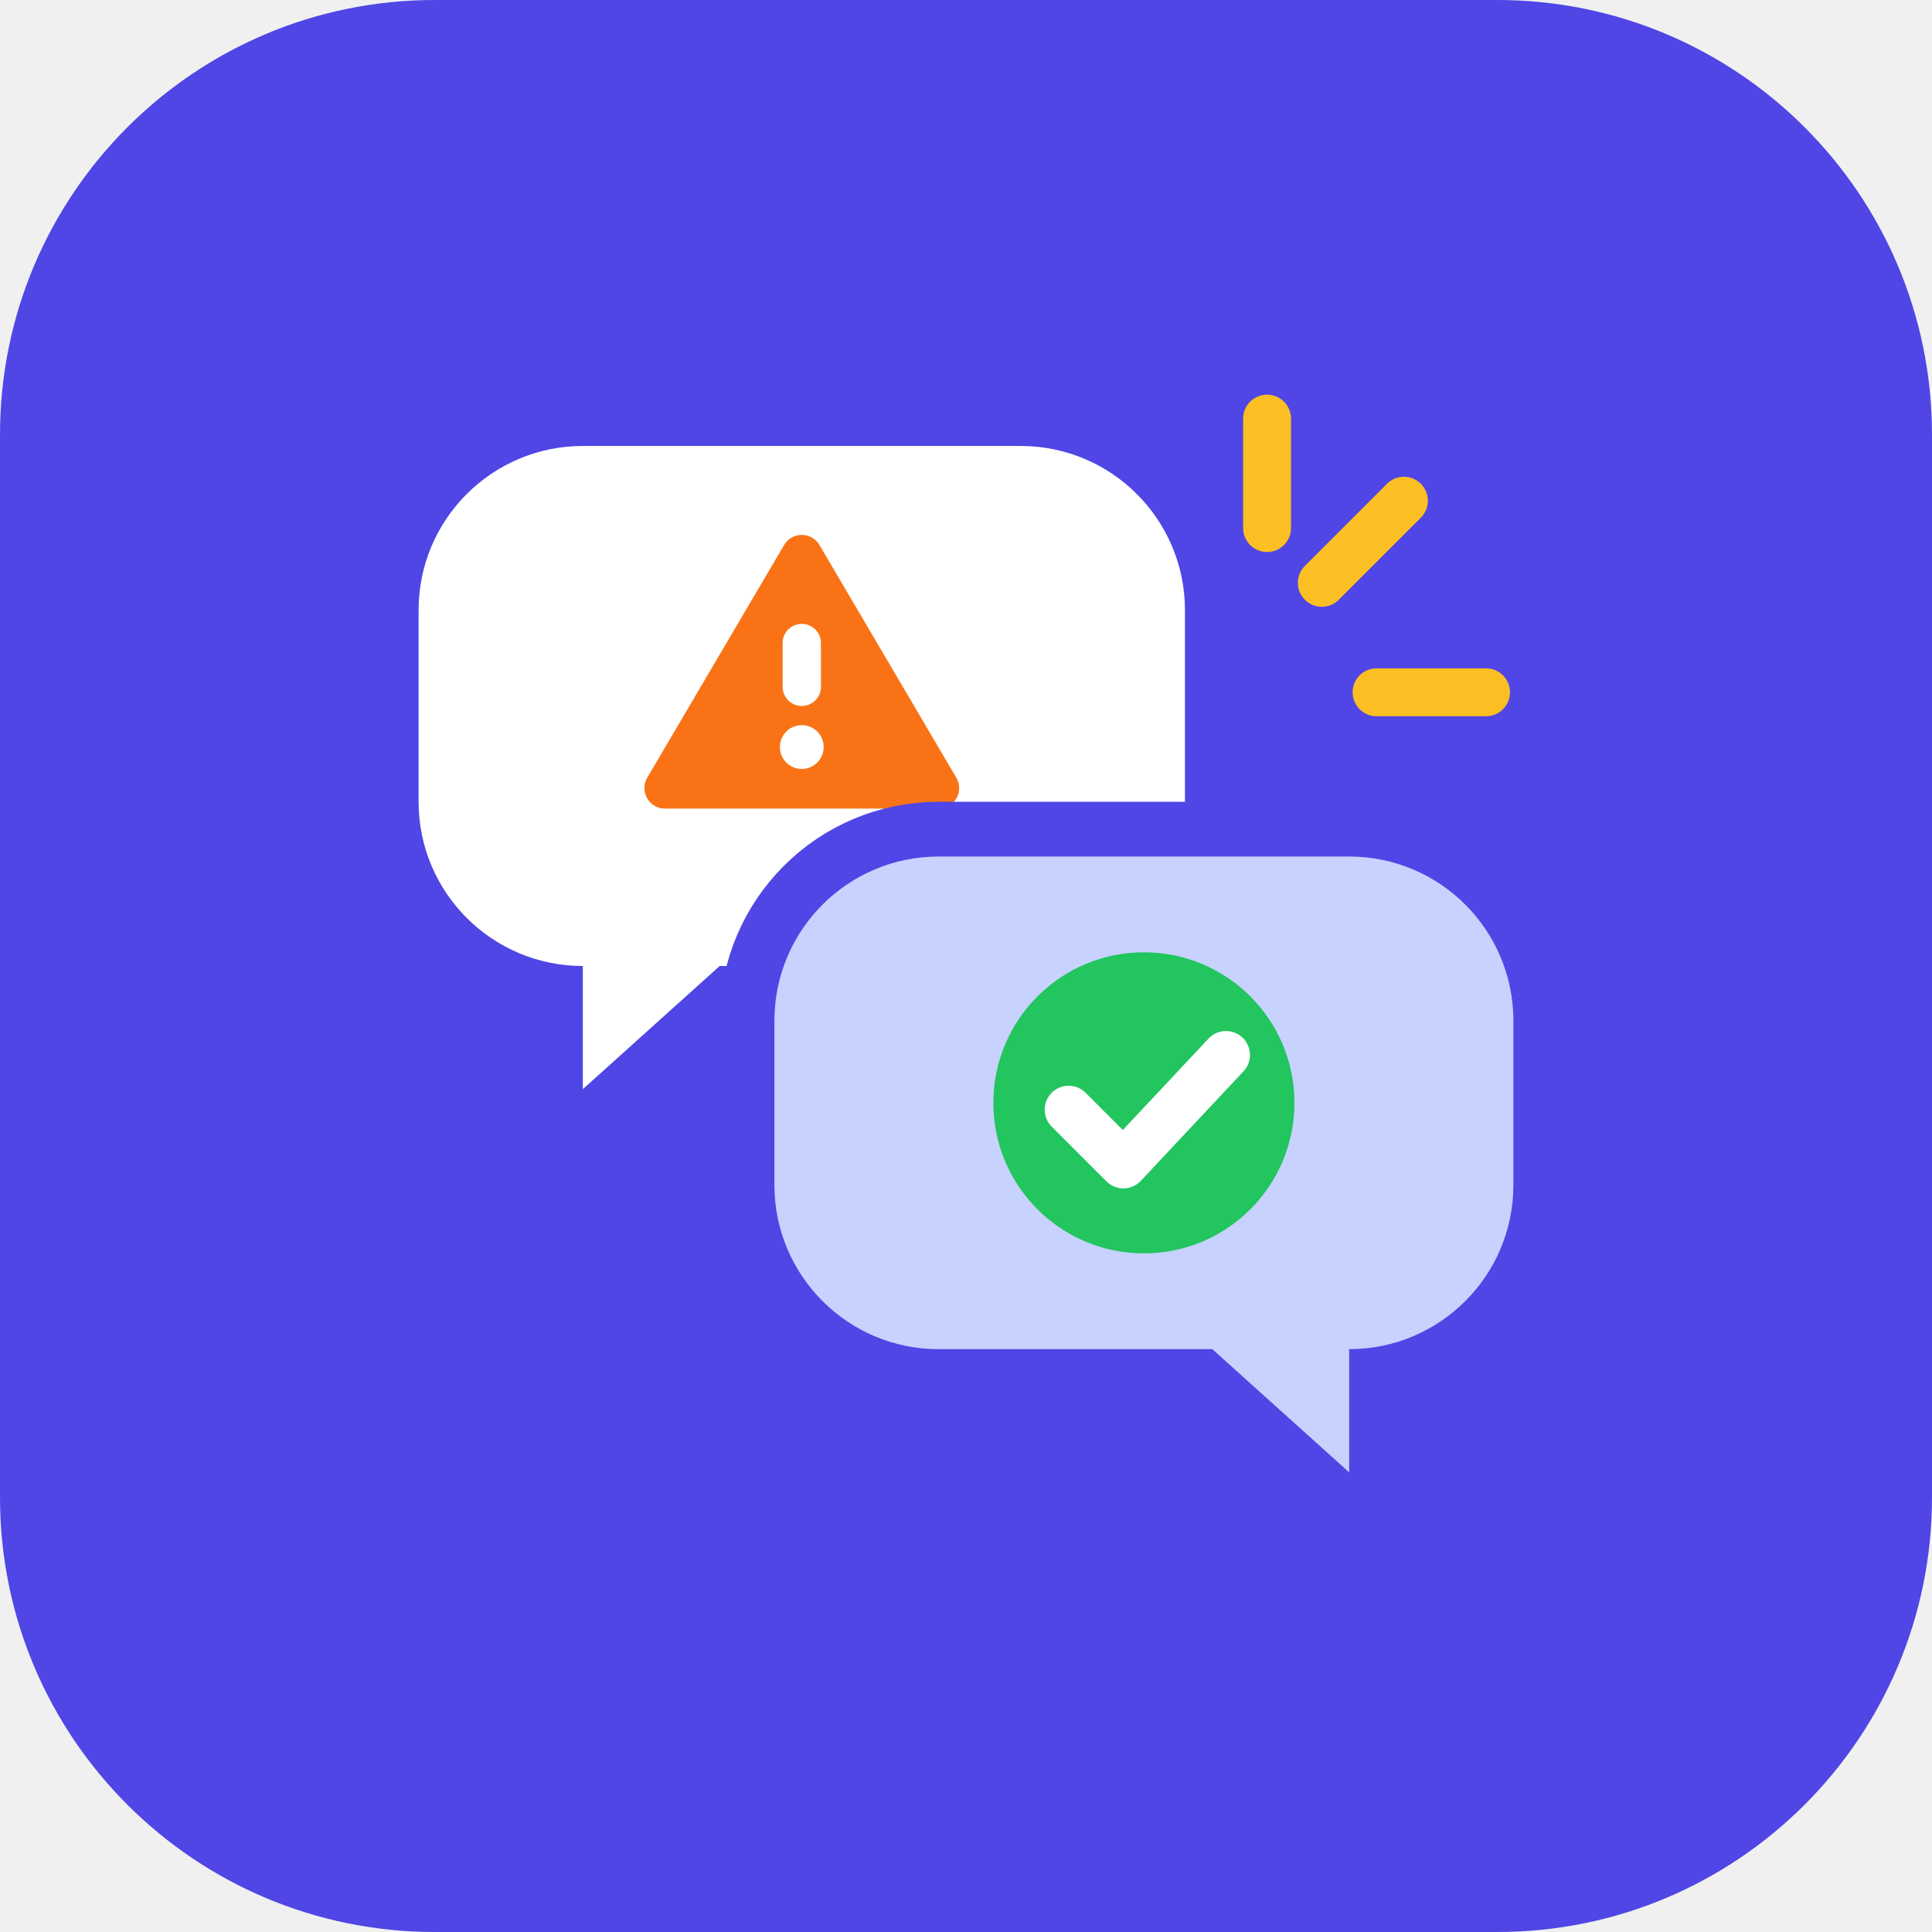
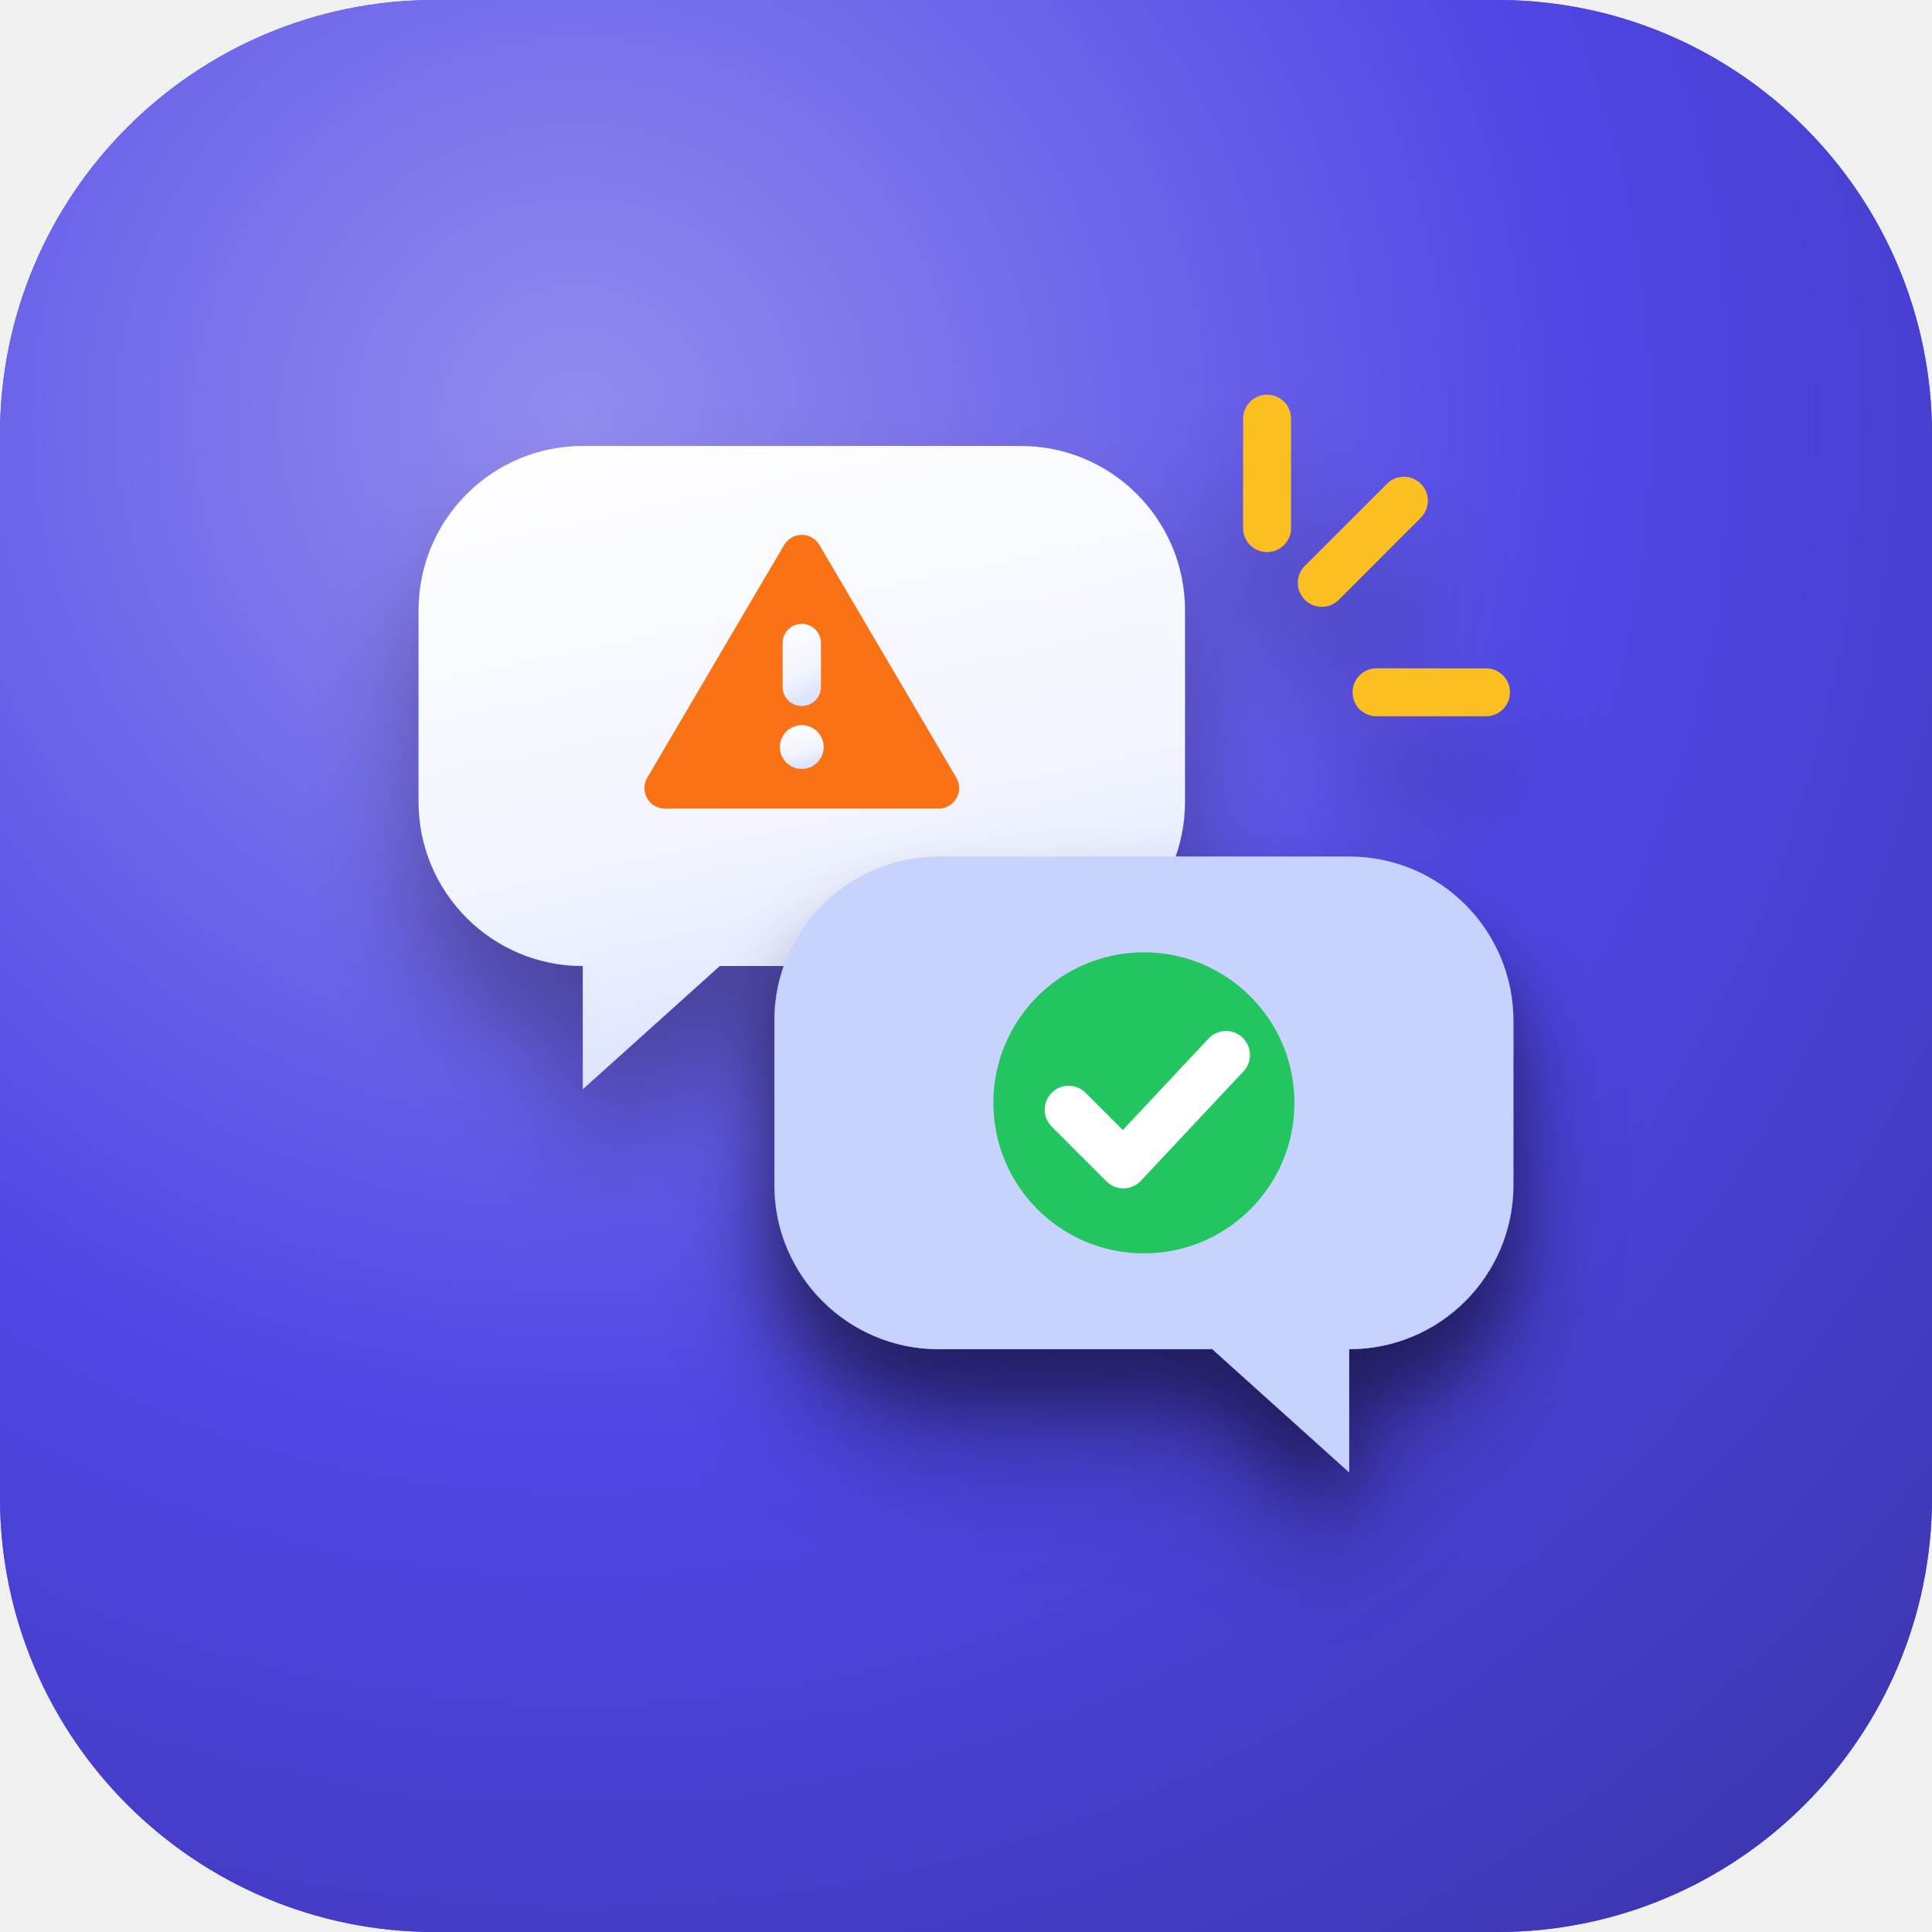
<svg xmlns="http://www.w3.org/2000/svg" viewBox="0 0 120 120">
+   <defs>
+     <radialGradient id="libradeskF" cx="30%" cy="22%" r="95%">
+       <stop offset="0" stop-color="#928cef" />
+       <stop offset=".55" stop-color="#4f46e5" />
+       <stop offset="1" stop-color="#3e37b3" />
+     </radialGradient>
+     <linearGradient id="libradeskB" x1="0" y1="0" x2=".25" y2="1">
+       <stop offset="0" stop-color="#ffffff" />
+       <stop offset=".7" stop-color="#f1f4ff" />
+       <stop offset="1" stop-color="#dde4fe" />
+     </linearGradient>
+     <radialGradient id="libradeskO" cx="38%" cy="32%" r="70%">
+       <stop offset="0" stop-color="#342e90" />
+       <stop offset="1" stop-color="#1e1b4b" />
+     </radialGradient>
+     <radialGradient id="libradeskA" cx="35%" cy="30%" r="75%">
+       <stop offset="0" stop-color="#fde68a" />
+       <stop offset=".6" stop-color="#fbbf24" />
+       <stop offset="1" stop-color="#f59e0b" />
+     </radialGradient>
+     <filter id="libradeskS" x="-30%" y="-30%" width="160%" height="170%">
+       <feGaussianBlur in="SourceAlpha" stdDeviation="4" />
+       <feOffset dy="6" />
+       <feComponentTransfer>
+         <feFuncA type="linear" slope="0.32" />
+       </feComponentTransfer>
+       <feMerge>
+         <feMergeNode />
+         <feMergeNode in="SourceGraphic" />
+       </feMerge>
+     </filter>
+     <filter id="libradesks" x="-40%" y="-40%" width="180%" height="190%">
+       <feGaussianBlur in="SourceAlpha" stdDeviation="2.6" />
+       <feOffset dy="3.5" />
+       <feComponentTransfer>
+         <feFuncA type="linear" slope="0.38" />
+       </feComponentTransfer>
+       <feMerge>
+         <feMergeNode />
+         <feMergeNode in="SourceGraphic" />
+       </feMerge>
+     </filter>
+   </defs>
  <rect width="120" height="120" rx="27" fill="#4f46e5" />
+   <rect width="120" height="120" rx="27" fill="url(#libradeskF)" />
  <g transform="translate(9 9) scale(.85)">
-     <path d="M32 22h32a12 12 0 0 1 12 12v14a12 12 0 0 1-12 12H42l-10 9v-9a12 12 0 0 1-12-12V34a12 12 0 0 1 12-12z" fill="#ffffff" />
-     <path d="M48 30l10 17H38z" fill="#f97316" stroke="#f97316" stroke-width="3" stroke-linejoin="round" />
-     <rect x="46.6" y="35" width="2.8" height="6" rx="1.4" fill="#ffffff" />
-     <circle cx="48" cy="44" r="1.6" fill="#ffffff" />
-     <path d="M58 52h30a12 12 0 0 1 12 12v12a12 12 0 0 1-12 12v9l-10-9H58a12 12 0 0 1-12-12V64a12 12 0 0 1 12-12z" fill="#c7d2fe" stroke="#4f46e5" stroke-width="8" paint-order="stroke" stroke-linejoin="round" />
-     <circle cx="73" cy="70" r="11" fill="#22c55e" />
-     <path d="M67.5 70.5l4 4 7.5-8" fill="none" stroke="#ffffff" stroke-width="3.5" stroke-linecap="round" stroke-linejoin="round" />
-     <path d="M86 32l6-6M90 40h8M82 28v-8" fill="none" stroke="#fbbf24" stroke-width="3.5" stroke-linecap="round" />
+     <g filter="url(#libradeskS)">
+       <path d="M32 22h32a12 12 0 0 1 12 12v14a12 12 0 0 1-12 12H42l-10 9v-9a12 12 0 0 1-12-12V34a12 12 0 0 1 12-12z" fill="url(#libradeskB)" />
+       <path d="M48 30l10 17H38z" fill="#f97316" stroke="#f97316" stroke-width="3" stroke-linejoin="round" />
+       <rect x="46.6" y="35" width="2.8" height="6" rx="1.4" fill="url(#libradeskB)" />
+       <circle cx="48" cy="44" r="1.6" fill="url(#libradeskB)" />
+       <path d="M58 52h30a12 12 0 0 1 12 12v12a12 12 0 0 1-12 12v9l-10-9H58a12 12 0 0 1-12-12V64a12 12 0 0 1 12-12z" fill="#c7d2fe" filter="url(#libradesks)" />
+       <circle cx="73" cy="70" r="11" fill="#22c55e" />
+       <path d="M67.5 70.5l4 4 7.5-8" fill="none" stroke="#ffffff" stroke-width="3.5" stroke-linecap="round" stroke-linejoin="round" />
+       <path d="M86 32l6-6M90 40h8M82 28v-8" fill="none" stroke="#fbbf24" stroke-width="3.5" stroke-linecap="round" />
+     </g>
  </g>
</svg>
